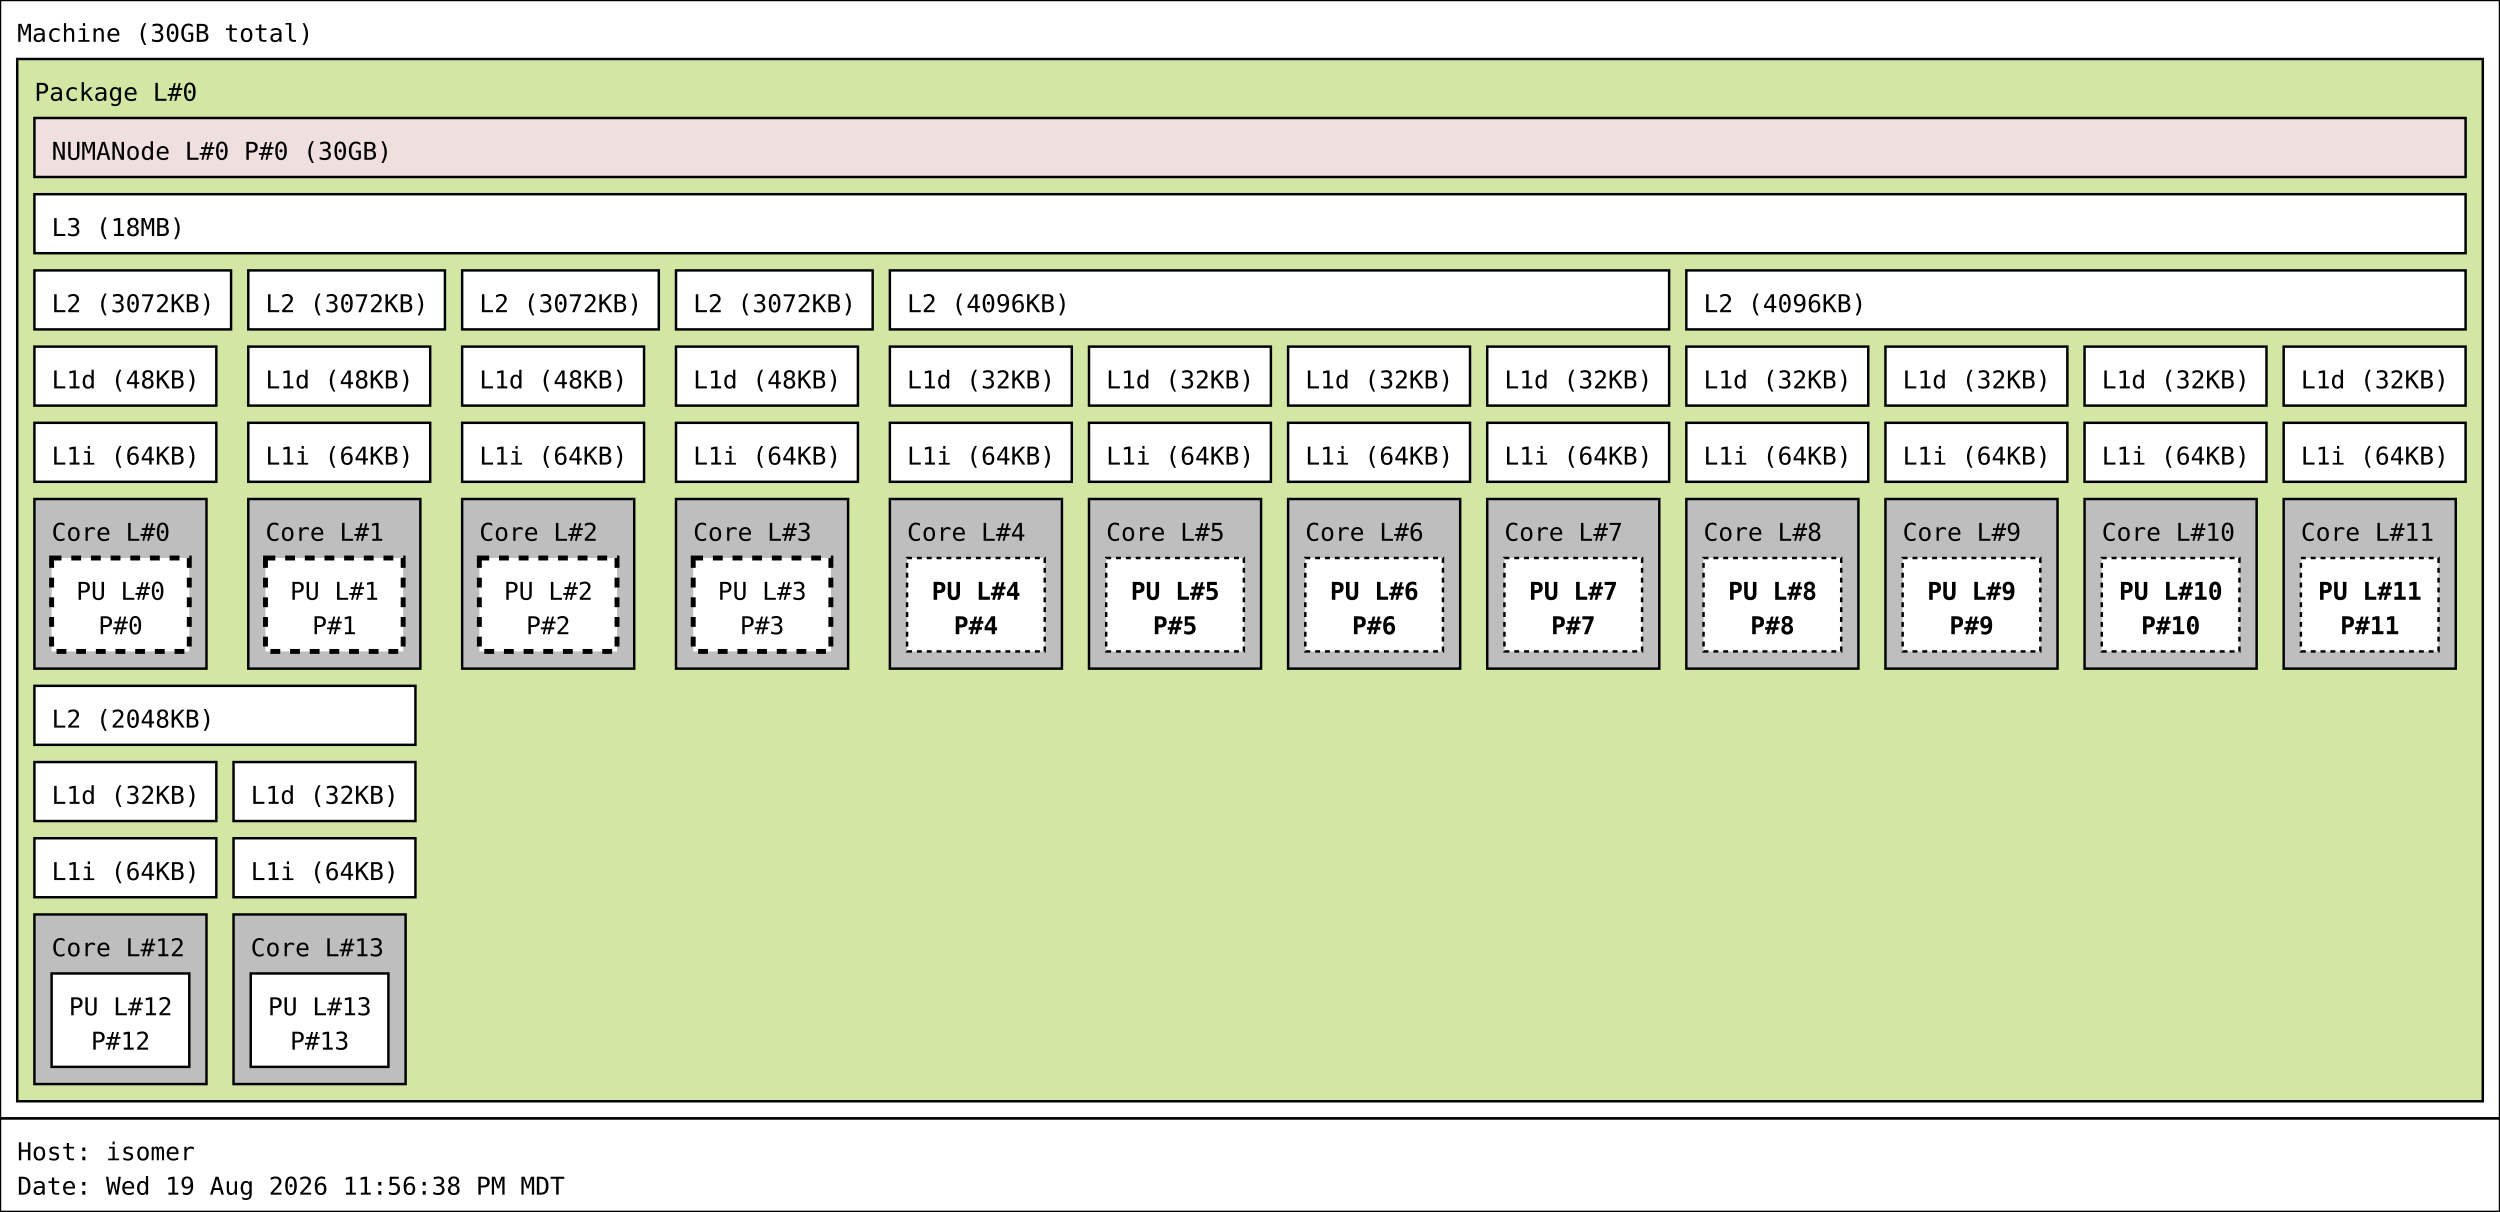
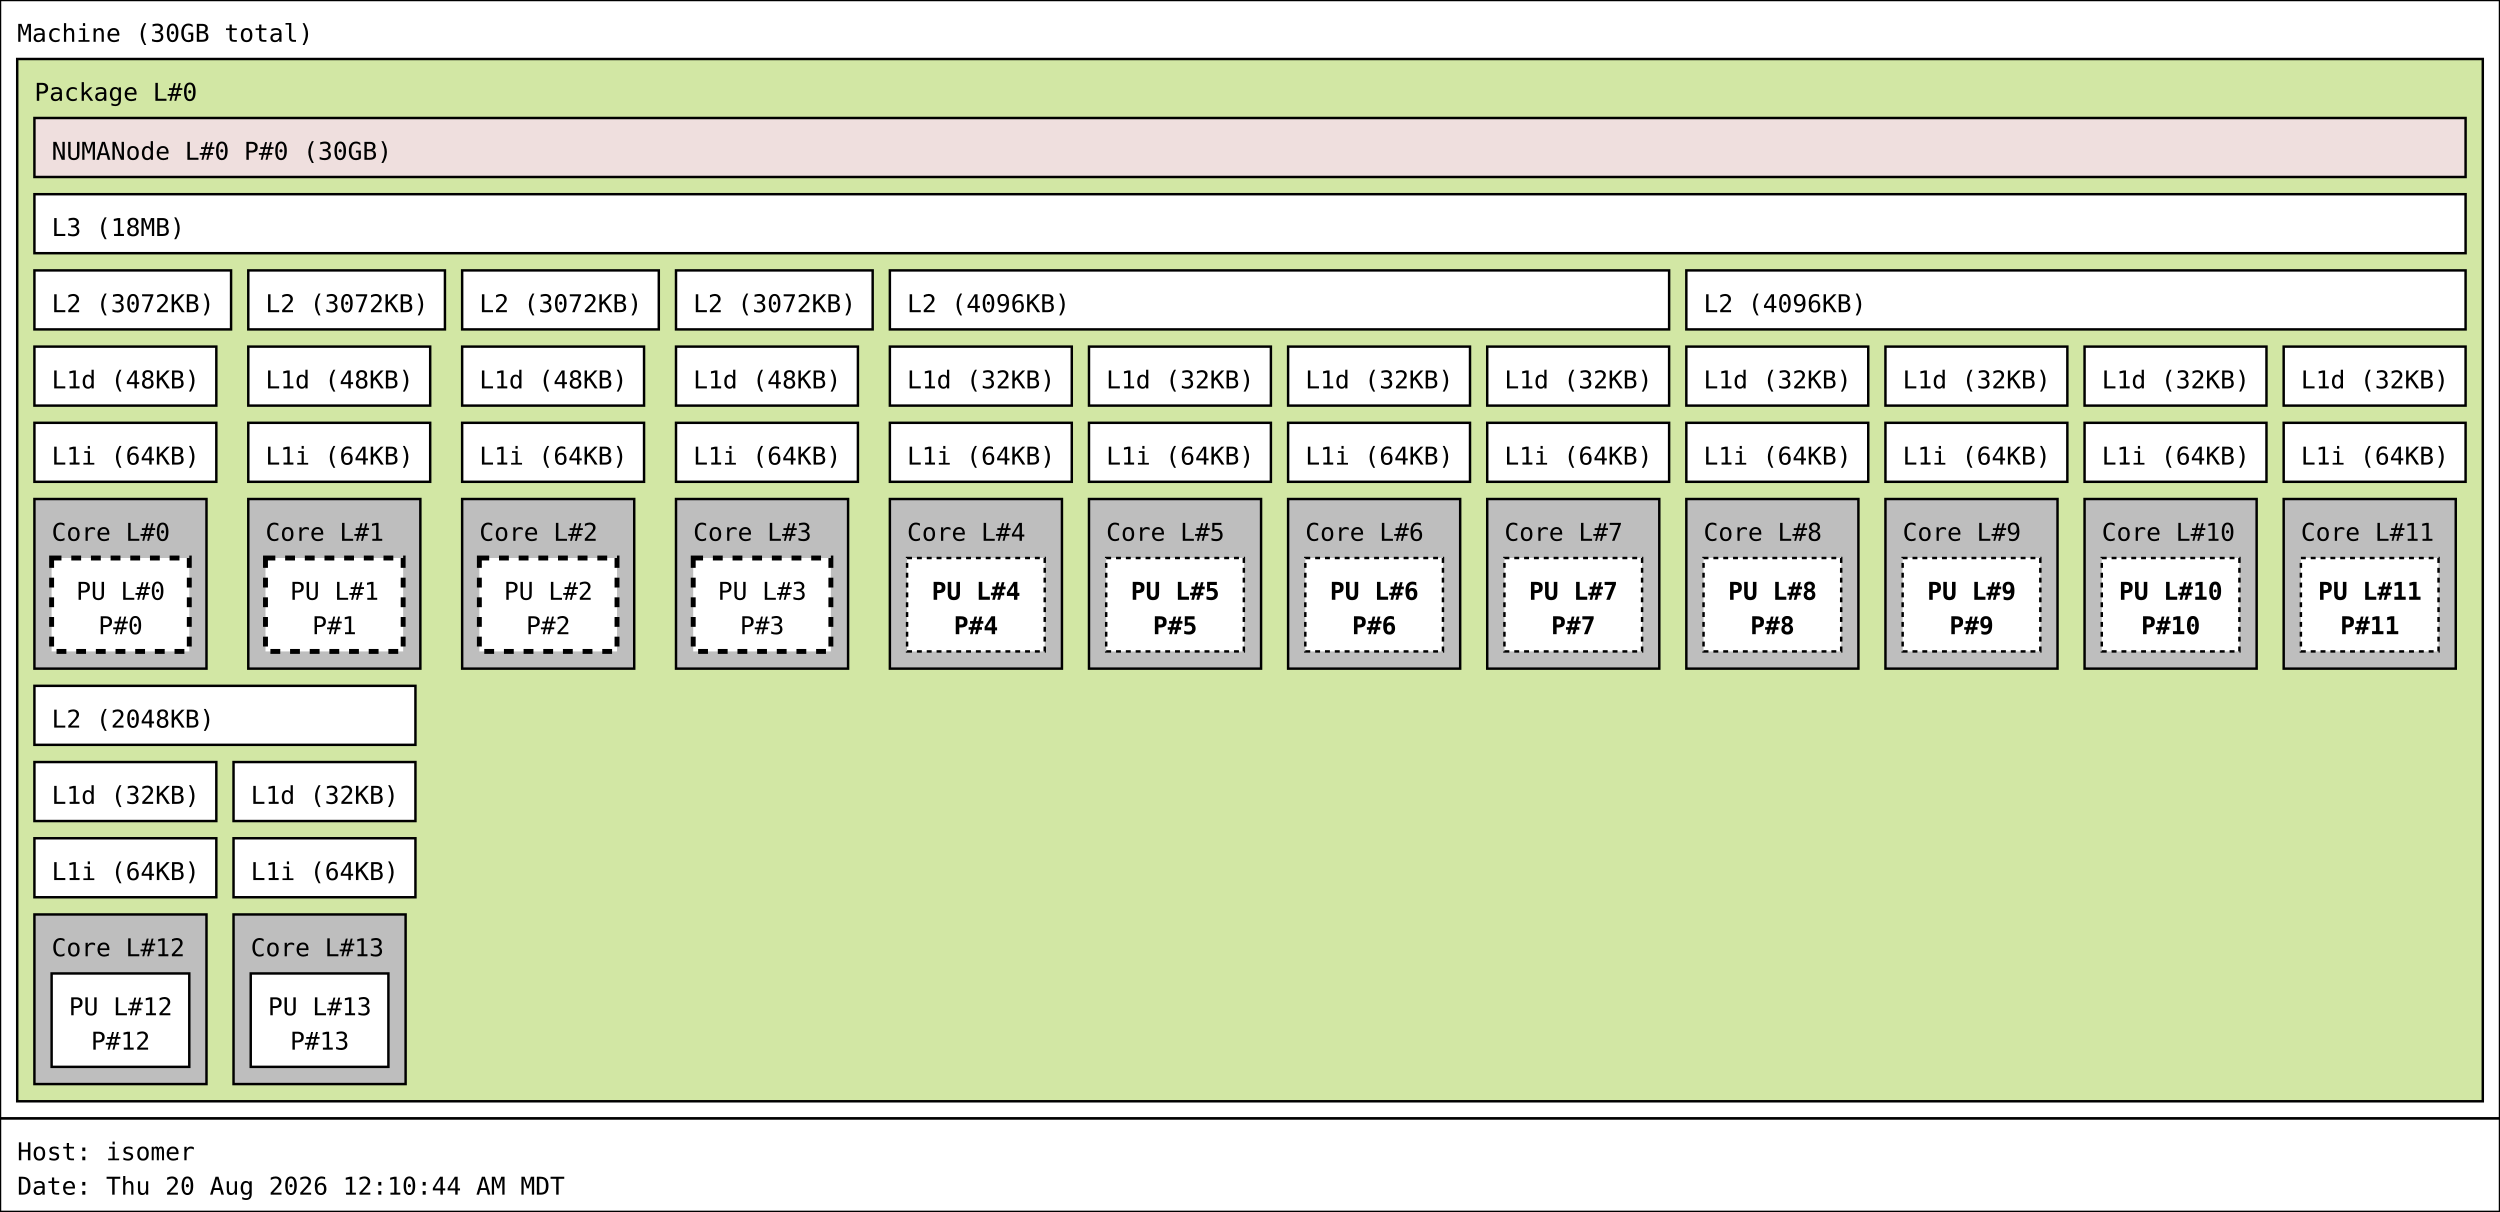
<svg xmlns="http://www.w3.org/2000/svg" width="1017px" height="493px" viewBox="0 0 1017px 493px" version="1.1">
  <rect id="Machine_0_rect" class="Machine" x="0" y="0" width="1017" height="455" fill="rgb(255,255,255)" stroke="rgb(0,0,0)" stroke-width="1" />
  <text id="Machine_0_text" class="Machine" font-family="Monospace" x="7" y="17" fill="rgb(0,0,0)" font-size="10px">Machine (30GB total)</text>
  <rect id="Package_0_rect" class="Package" x="7" y="24" width="1003" height="424" fill="rgb(210,231,164)" stroke="rgb(0,0,0)" stroke-width="1" />
  <text id="Package_0_text" class="Package" font-family="Monospace" x="14" y="41" fill="rgb(0,0,0)" font-size="10px">Package L#0</text>
  <rect id="L3_0_rect" class="L3" x="14" y="79" width="989" height="24" fill="rgb(255,255,255)" stroke="rgb(0,0,0)" stroke-width="1" />
  <text id="L3_0_text" class="L3" font-family="Monospace" x="21" y="96" fill="rgb(0,0,0)" font-size="10px">L3 (18MB)</text>
  <rect id="L2_0_rect" class="L2" x="14" y="110" width="80" height="24" fill="rgb(255,255,255)" stroke="rgb(0,0,0)" stroke-width="1" />
  <text id="L2_0_text" class="L2" font-family="Monospace" x="21" y="127" fill="rgb(0,0,0)" font-size="10px">L2 (3072KB)</text>
  <rect id="L1d_0_rect" class="L1d" x="14" y="141" width="74" height="24" fill="rgb(255,255,255)" stroke="rgb(0,0,0)" stroke-width="1" />
  <text id="L1d_0_text" class="L1d" font-family="Monospace" x="21" y="158" fill="rgb(0,0,0)" font-size="10px">L1d (48KB)</text>
  <rect id="L1i_0_rect" class="L1i" x="14" y="172" width="74" height="24" fill="rgb(255,255,255)" stroke="rgb(0,0,0)" stroke-width="1" />
  <text id="L1i_0_text" class="L1i" font-family="Monospace" x="21" y="189" fill="rgb(0,0,0)" font-size="10px">L1i (64KB)</text>
  <rect id="Core_0_rect" class="Core" x="14" y="203" width="70" height="69" fill="rgb(190,190,190)" stroke="rgb(0,0,0)" stroke-width="1" />
  <text id="Core_0_text" class="Core" font-family="Monospace" x="21" y="220" fill="rgb(0,0,0)" font-size="10px">Core L#0</text>
  <rect id="PU_0_rect" class="PU" x="21" y="227" width="56" height="38" fill="rgb(255,255,255)" stroke="rgb(0,0,0)" stroke-width="2" stroke-dasharray="4" />
  <text id="PU_0_text" class="PU" font-family="Monospace" x="31" y="244" fill="rgb(0,0,0)" font-size="10px">PU L#0</text>
  <text id="PU_0_text_1" class="PU" font-family="Monospace" x="40" y="258" fill="rgb(0,0,0)" font-size="10px">P#0</text>
  <rect id="L2_1_rect" class="L2" x="101" y="110" width="80" height="24" fill="rgb(255,255,255)" stroke="rgb(0,0,0)" stroke-width="1" />
  <text id="L2_1_text" class="L2" font-family="Monospace" x="108" y="127" fill="rgb(0,0,0)" font-size="10px">L2 (3072KB)</text>
  <rect id="L1d_1_rect" class="L1d" x="101" y="141" width="74" height="24" fill="rgb(255,255,255)" stroke="rgb(0,0,0)" stroke-width="1" />
  <text id="L1d_1_text" class="L1d" font-family="Monospace" x="108" y="158" fill="rgb(0,0,0)" font-size="10px">L1d (48KB)</text>
  <rect id="L1i_1_rect" class="L1i" x="101" y="172" width="74" height="24" fill="rgb(255,255,255)" stroke="rgb(0,0,0)" stroke-width="1" />
  <text id="L1i_1_text" class="L1i" font-family="Monospace" x="108" y="189" fill="rgb(0,0,0)" font-size="10px">L1i (64KB)</text>
  <rect id="Core_1_rect" class="Core" x="101" y="203" width="70" height="69" fill="rgb(190,190,190)" stroke="rgb(0,0,0)" stroke-width="1" />
  <text id="Core_1_text" class="Core" font-family="Monospace" x="108" y="220" fill="rgb(0,0,0)" font-size="10px">Core L#1</text>
  <rect id="PU_1_rect" class="PU" x="108" y="227" width="56" height="38" fill="rgb(255,255,255)" stroke="rgb(0,0,0)" stroke-width="2" stroke-dasharray="4" />
  <text id="PU_1_text" class="PU" font-family="Monospace" x="118" y="244" fill="rgb(0,0,0)" font-size="10px">PU L#1</text>
  <text id="PU_1_text_1" class="PU" font-family="Monospace" x="127" y="258" fill="rgb(0,0,0)" font-size="10px">P#1</text>
  <rect id="L2_2_rect" class="L2" x="188" y="110" width="80" height="24" fill="rgb(255,255,255)" stroke="rgb(0,0,0)" stroke-width="1" />
  <text id="L2_2_text" class="L2" font-family="Monospace" x="195" y="127" fill="rgb(0,0,0)" font-size="10px">L2 (3072KB)</text>
  <rect id="L1d_2_rect" class="L1d" x="188" y="141" width="74" height="24" fill="rgb(255,255,255)" stroke="rgb(0,0,0)" stroke-width="1" />
  <text id="L1d_2_text" class="L1d" font-family="Monospace" x="195" y="158" fill="rgb(0,0,0)" font-size="10px">L1d (48KB)</text>
  <rect id="L1i_2_rect" class="L1i" x="188" y="172" width="74" height="24" fill="rgb(255,255,255)" stroke="rgb(0,0,0)" stroke-width="1" />
  <text id="L1i_2_text" class="L1i" font-family="Monospace" x="195" y="189" fill="rgb(0,0,0)" font-size="10px">L1i (64KB)</text>
  <rect id="Core_2_rect" class="Core" x="188" y="203" width="70" height="69" fill="rgb(190,190,190)" stroke="rgb(0,0,0)" stroke-width="1" />
  <text id="Core_2_text" class="Core" font-family="Monospace" x="195" y="220" fill="rgb(0,0,0)" font-size="10px">Core L#2</text>
  <rect id="PU_2_rect" class="PU" x="195" y="227" width="56" height="38" fill="rgb(255,255,255)" stroke="rgb(0,0,0)" stroke-width="2" stroke-dasharray="4" />
  <text id="PU_2_text" class="PU" font-family="Monospace" x="205" y="244" fill="rgb(0,0,0)" font-size="10px">PU L#2</text>
  <text id="PU_2_text_1" class="PU" font-family="Monospace" x="214" y="258" fill="rgb(0,0,0)" font-size="10px">P#2</text>
  <rect id="L2_3_rect" class="L2" x="275" y="110" width="80" height="24" fill="rgb(255,255,255)" stroke="rgb(0,0,0)" stroke-width="1" />
  <text id="L2_3_text" class="L2" font-family="Monospace" x="282" y="127" fill="rgb(0,0,0)" font-size="10px">L2 (3072KB)</text>
  <rect id="L1d_3_rect" class="L1d" x="275" y="141" width="74" height="24" fill="rgb(255,255,255)" stroke="rgb(0,0,0)" stroke-width="1" />
  <text id="L1d_3_text" class="L1d" font-family="Monospace" x="282" y="158" fill="rgb(0,0,0)" font-size="10px">L1d (48KB)</text>
  <rect id="L1i_3_rect" class="L1i" x="275" y="172" width="74" height="24" fill="rgb(255,255,255)" stroke="rgb(0,0,0)" stroke-width="1" />
  <text id="L1i_3_text" class="L1i" font-family="Monospace" x="282" y="189" fill="rgb(0,0,0)" font-size="10px">L1i (64KB)</text>
  <rect id="Core_3_rect" class="Core" x="275" y="203" width="70" height="69" fill="rgb(190,190,190)" stroke="rgb(0,0,0)" stroke-width="1" />
  <text id="Core_3_text" class="Core" font-family="Monospace" x="282" y="220" fill="rgb(0,0,0)" font-size="10px">Core L#3</text>
  <rect id="PU_3_rect" class="PU" x="282" y="227" width="56" height="38" fill="rgb(255,255,255)" stroke="rgb(0,0,0)" stroke-width="2" stroke-dasharray="4" />
  <text id="PU_3_text" class="PU" font-family="Monospace" x="292" y="244" fill="rgb(0,0,0)" font-size="10px">PU L#3</text>
  <text id="PU_3_text_1" class="PU" font-family="Monospace" x="301" y="258" fill="rgb(0,0,0)" font-size="10px">P#3</text>
  <rect id="L2_4_rect" class="L2" x="362" y="110" width="317" height="24" fill="rgb(255,255,255)" stroke="rgb(0,0,0)" stroke-width="1" />
  <text id="L2_4_text" class="L2" font-family="Monospace" x="369" y="127" fill="rgb(0,0,0)" font-size="10px">L2 (4096KB)</text>
  <rect id="L1d_4_rect" class="L1d" x="362" y="141" width="74" height="24" fill="rgb(255,255,255)" stroke="rgb(0,0,0)" stroke-width="1" />
  <text id="L1d_4_text" class="L1d" font-family="Monospace" x="369" y="158" fill="rgb(0,0,0)" font-size="10px">L1d (32KB)</text>
  <rect id="L1i_4_rect" class="L1i" x="362" y="172" width="74" height="24" fill="rgb(255,255,255)" stroke="rgb(0,0,0)" stroke-width="1" />
  <text id="L1i_4_text" class="L1i" font-family="Monospace" x="369" y="189" fill="rgb(0,0,0)" font-size="10px">L1i (64KB)</text>
  <rect id="Core_4_rect" class="Core" x="362" y="203" width="70" height="69" fill="rgb(190,190,190)" stroke="rgb(0,0,0)" stroke-width="1" />
  <text id="Core_4_text" class="Core" font-family="Monospace" x="369" y="220" fill="rgb(0,0,0)" font-size="10px">Core L#4</text>
  <rect id="PU_4_rect" class="PU" x="369" y="227" width="56" height="38" fill="rgb(255,255,255)" stroke="rgb(0,0,0)" stroke-width="1" stroke-dasharray="2" />
  <text id="PU_4_text" class="PU" font-family="Monospace" font-weight="bold" x="379" y="244" fill="rgb(0,0,0)" font-size="10px">PU L#4</text>
  <text id="PU_4_text_1" class="PU" font-family="Monospace" font-weight="bold" x="388" y="258" fill="rgb(0,0,0)" font-size="10px">P#4</text>
  <rect id="L1d_5_rect" class="L1d" x="443" y="141" width="74" height="24" fill="rgb(255,255,255)" stroke="rgb(0,0,0)" stroke-width="1" />
  <text id="L1d_5_text" class="L1d" font-family="Monospace" x="450" y="158" fill="rgb(0,0,0)" font-size="10px">L1d (32KB)</text>
  <rect id="L1i_5_rect" class="L1i" x="443" y="172" width="74" height="24" fill="rgb(255,255,255)" stroke="rgb(0,0,0)" stroke-width="1" />
  <text id="L1i_5_text" class="L1i" font-family="Monospace" x="450" y="189" fill="rgb(0,0,0)" font-size="10px">L1i (64KB)</text>
  <rect id="Core_5_rect" class="Core" x="443" y="203" width="70" height="69" fill="rgb(190,190,190)" stroke="rgb(0,0,0)" stroke-width="1" />
  <text id="Core_5_text" class="Core" font-family="Monospace" x="450" y="220" fill="rgb(0,0,0)" font-size="10px">Core L#5</text>
  <rect id="PU_5_rect" class="PU" x="450" y="227" width="56" height="38" fill="rgb(255,255,255)" stroke="rgb(0,0,0)" stroke-width="1" stroke-dasharray="2" />
  <text id="PU_5_text" class="PU" font-family="Monospace" font-weight="bold" x="460" y="244" fill="rgb(0,0,0)" font-size="10px">PU L#5</text>
  <text id="PU_5_text_1" class="PU" font-family="Monospace" font-weight="bold" x="469" y="258" fill="rgb(0,0,0)" font-size="10px">P#5</text>
  <rect id="L1d_6_rect" class="L1d" x="524" y="141" width="74" height="24" fill="rgb(255,255,255)" stroke="rgb(0,0,0)" stroke-width="1" />
  <text id="L1d_6_text" class="L1d" font-family="Monospace" x="531" y="158" fill="rgb(0,0,0)" font-size="10px">L1d (32KB)</text>
  <rect id="L1i_6_rect" class="L1i" x="524" y="172" width="74" height="24" fill="rgb(255,255,255)" stroke="rgb(0,0,0)" stroke-width="1" />
  <text id="L1i_6_text" class="L1i" font-family="Monospace" x="531" y="189" fill="rgb(0,0,0)" font-size="10px">L1i (64KB)</text>
  <rect id="Core_6_rect" class="Core" x="524" y="203" width="70" height="69" fill="rgb(190,190,190)" stroke="rgb(0,0,0)" stroke-width="1" />
  <text id="Core_6_text" class="Core" font-family="Monospace" x="531" y="220" fill="rgb(0,0,0)" font-size="10px">Core L#6</text>
  <rect id="PU_6_rect" class="PU" x="531" y="227" width="56" height="38" fill="rgb(255,255,255)" stroke="rgb(0,0,0)" stroke-width="1" stroke-dasharray="2" />
  <text id="PU_6_text" class="PU" font-family="Monospace" font-weight="bold" x="541" y="244" fill="rgb(0,0,0)" font-size="10px">PU L#6</text>
  <text id="PU_6_text_1" class="PU" font-family="Monospace" font-weight="bold" x="550" y="258" fill="rgb(0,0,0)" font-size="10px">P#6</text>
  <rect id="L1d_7_rect" class="L1d" x="605" y="141" width="74" height="24" fill="rgb(255,255,255)" stroke="rgb(0,0,0)" stroke-width="1" />
  <text id="L1d_7_text" class="L1d" font-family="Monospace" x="612" y="158" fill="rgb(0,0,0)" font-size="10px">L1d (32KB)</text>
  <rect id="L1i_7_rect" class="L1i" x="605" y="172" width="74" height="24" fill="rgb(255,255,255)" stroke="rgb(0,0,0)" stroke-width="1" />
  <text id="L1i_7_text" class="L1i" font-family="Monospace" x="612" y="189" fill="rgb(0,0,0)" font-size="10px">L1i (64KB)</text>
  <rect id="Core_7_rect" class="Core" x="605" y="203" width="70" height="69" fill="rgb(190,190,190)" stroke="rgb(0,0,0)" stroke-width="1" />
  <text id="Core_7_text" class="Core" font-family="Monospace" x="612" y="220" fill="rgb(0,0,0)" font-size="10px">Core L#7</text>
  <rect id="PU_7_rect" class="PU" x="612" y="227" width="56" height="38" fill="rgb(255,255,255)" stroke="rgb(0,0,0)" stroke-width="1" stroke-dasharray="2" />
  <text id="PU_7_text" class="PU" font-family="Monospace" font-weight="bold" x="622" y="244" fill="rgb(0,0,0)" font-size="10px">PU L#7</text>
  <text id="PU_7_text_1" class="PU" font-family="Monospace" font-weight="bold" x="631" y="258" fill="rgb(0,0,0)" font-size="10px">P#7</text>
  <rect id="L2_5_rect" class="L2" x="686" y="110" width="317" height="24" fill="rgb(255,255,255)" stroke="rgb(0,0,0)" stroke-width="1" />
  <text id="L2_5_text" class="L2" font-family="Monospace" x="693" y="127" fill="rgb(0,0,0)" font-size="10px">L2 (4096KB)</text>
  <rect id="L1d_8_rect" class="L1d" x="686" y="141" width="74" height="24" fill="rgb(255,255,255)" stroke="rgb(0,0,0)" stroke-width="1" />
  <text id="L1d_8_text" class="L1d" font-family="Monospace" x="693" y="158" fill="rgb(0,0,0)" font-size="10px">L1d (32KB)</text>
  <rect id="L1i_8_rect" class="L1i" x="686" y="172" width="74" height="24" fill="rgb(255,255,255)" stroke="rgb(0,0,0)" stroke-width="1" />
  <text id="L1i_8_text" class="L1i" font-family="Monospace" x="693" y="189" fill="rgb(0,0,0)" font-size="10px">L1i (64KB)</text>
  <rect id="Core_8_rect" class="Core" x="686" y="203" width="70" height="69" fill="rgb(190,190,190)" stroke="rgb(0,0,0)" stroke-width="1" />
  <text id="Core_8_text" class="Core" font-family="Monospace" x="693" y="220" fill="rgb(0,0,0)" font-size="10px">Core L#8</text>
  <rect id="PU_8_rect" class="PU" x="693" y="227" width="56" height="38" fill="rgb(255,255,255)" stroke="rgb(0,0,0)" stroke-width="1" stroke-dasharray="2" />
  <text id="PU_8_text" class="PU" font-family="Monospace" font-weight="bold" x="703" y="244" fill="rgb(0,0,0)" font-size="10px">PU L#8</text>
  <text id="PU_8_text_1" class="PU" font-family="Monospace" font-weight="bold" x="712" y="258" fill="rgb(0,0,0)" font-size="10px">P#8</text>
  <rect id="L1d_9_rect" class="L1d" x="767" y="141" width="74" height="24" fill="rgb(255,255,255)" stroke="rgb(0,0,0)" stroke-width="1" />
  <text id="L1d_9_text" class="L1d" font-family="Monospace" x="774" y="158" fill="rgb(0,0,0)" font-size="10px">L1d (32KB)</text>
  <rect id="L1i_9_rect" class="L1i" x="767" y="172" width="74" height="24" fill="rgb(255,255,255)" stroke="rgb(0,0,0)" stroke-width="1" />
  <text id="L1i_9_text" class="L1i" font-family="Monospace" x="774" y="189" fill="rgb(0,0,0)" font-size="10px">L1i (64KB)</text>
  <rect id="Core_9_rect" class="Core" x="767" y="203" width="70" height="69" fill="rgb(190,190,190)" stroke="rgb(0,0,0)" stroke-width="1" />
  <text id="Core_9_text" class="Core" font-family="Monospace" x="774" y="220" fill="rgb(0,0,0)" font-size="10px">Core L#9</text>
  <rect id="PU_9_rect" class="PU" x="774" y="227" width="56" height="38" fill="rgb(255,255,255)" stroke="rgb(0,0,0)" stroke-width="1" stroke-dasharray="2" />
  <text id="PU_9_text" class="PU" font-family="Monospace" font-weight="bold" x="784" y="244" fill="rgb(0,0,0)" font-size="10px">PU L#9</text>
  <text id="PU_9_text_1" class="PU" font-family="Monospace" font-weight="bold" x="793" y="258" fill="rgb(0,0,0)" font-size="10px">P#9</text>
  <rect id="L1d_10_rect" class="L1d" x="848" y="141" width="74" height="24" fill="rgb(255,255,255)" stroke="rgb(0,0,0)" stroke-width="1" />
  <text id="L1d_10_text" class="L1d" font-family="Monospace" x="855" y="158" fill="rgb(0,0,0)" font-size="10px">L1d (32KB)</text>
  <rect id="L1i_10_rect" class="L1i" x="848" y="172" width="74" height="24" fill="rgb(255,255,255)" stroke="rgb(0,0,0)" stroke-width="1" />
  <text id="L1i_10_text" class="L1i" font-family="Monospace" x="855" y="189" fill="rgb(0,0,0)" font-size="10px">L1i (64KB)</text>
  <rect id="Core_10_rect" class="Core" x="848" y="203" width="70" height="69" fill="rgb(190,190,190)" stroke="rgb(0,0,0)" stroke-width="1" />
  <text id="Core_10_text" class="Core" font-family="Monospace" x="855" y="220" fill="rgb(0,0,0)" font-size="10px">Core L#10</text>
  <rect id="PU_10_rect" class="PU" x="855" y="227" width="56" height="38" fill="rgb(255,255,255)" stroke="rgb(0,0,0)" stroke-width="1" stroke-dasharray="2" />
  <text id="PU_10_text" class="PU" font-family="Monospace" font-weight="bold" x="862" y="244" fill="rgb(0,0,0)" font-size="10px">PU L#10</text>
  <text id="PU_10_text_1" class="PU" font-family="Monospace" font-weight="bold" x="871" y="258" fill="rgb(0,0,0)" font-size="10px">P#10</text>
  <rect id="L1d_11_rect" class="L1d" x="929" y="141" width="74" height="24" fill="rgb(255,255,255)" stroke="rgb(0,0,0)" stroke-width="1" />
  <text id="L1d_11_text" class="L1d" font-family="Monospace" x="936" y="158" fill="rgb(0,0,0)" font-size="10px">L1d (32KB)</text>
  <rect id="L1i_11_rect" class="L1i" x="929" y="172" width="74" height="24" fill="rgb(255,255,255)" stroke="rgb(0,0,0)" stroke-width="1" />
  <text id="L1i_11_text" class="L1i" font-family="Monospace" x="936" y="189" fill="rgb(0,0,0)" font-size="10px">L1i (64KB)</text>
  <rect id="Core_11_rect" class="Core" x="929" y="203" width="70" height="69" fill="rgb(190,190,190)" stroke="rgb(0,0,0)" stroke-width="1" />
  <text id="Core_11_text" class="Core" font-family="Monospace" x="936" y="220" fill="rgb(0,0,0)" font-size="10px">Core L#11</text>
  <rect id="PU_11_rect" class="PU" x="936" y="227" width="56" height="38" fill="rgb(255,255,255)" stroke="rgb(0,0,0)" stroke-width="1" stroke-dasharray="2" />
  <text id="PU_11_text" class="PU" font-family="Monospace" font-weight="bold" x="943" y="244" fill="rgb(0,0,0)" font-size="10px">PU L#11</text>
  <text id="PU_11_text_1" class="PU" font-family="Monospace" font-weight="bold" x="952" y="258" fill="rgb(0,0,0)" font-size="10px">P#11</text>
  <rect id="L2_6_rect" class="L2" x="14" y="279" width="155" height="24" fill="rgb(255,255,255)" stroke="rgb(0,0,0)" stroke-width="1" />
  <text id="L2_6_text" class="L2" font-family="Monospace" x="21" y="296" fill="rgb(0,0,0)" font-size="10px">L2 (2048KB)</text>
  <rect id="L1d_12_rect" class="L1d" x="14" y="310" width="74" height="24" fill="rgb(255,255,255)" stroke="rgb(0,0,0)" stroke-width="1" />
  <text id="L1d_12_text" class="L1d" font-family="Monospace" x="21" y="327" fill="rgb(0,0,0)" font-size="10px">L1d (32KB)</text>
  <rect id="L1i_12_rect" class="L1i" x="14" y="341" width="74" height="24" fill="rgb(255,255,255)" stroke="rgb(0,0,0)" stroke-width="1" />
  <text id="L1i_12_text" class="L1i" font-family="Monospace" x="21" y="358" fill="rgb(0,0,0)" font-size="10px">L1i (64KB)</text>
  <rect id="Core_12_rect" class="Core" x="14" y="372" width="70" height="69" fill="rgb(190,190,190)" stroke="rgb(0,0,0)" stroke-width="1" />
  <text id="Core_12_text" class="Core" font-family="Monospace" x="21" y="389" fill="rgb(0,0,0)" font-size="10px">Core L#12</text>
  <rect id="PU_12_rect" class="PU" x="21" y="396" width="56" height="38" fill="rgb(255,255,255)" stroke="rgb(0,0,0)" stroke-width="1" />
  <text id="PU_12_text" class="PU" font-family="Monospace" x="28" y="413" fill="rgb(0,0,0)" font-size="10px">PU L#12</text>
  <text id="PU_12_text_1" class="PU" font-family="Monospace" x="37" y="427" fill="rgb(0,0,0)" font-size="10px">P#12</text>
  <rect id="L1d_13_rect" class="L1d" x="95" y="310" width="74" height="24" fill="rgb(255,255,255)" stroke="rgb(0,0,0)" stroke-width="1" />
  <text id="L1d_13_text" class="L1d" font-family="Monospace" x="102" y="327" fill="rgb(0,0,0)" font-size="10px">L1d (32KB)</text>
  <rect id="L1i_13_rect" class="L1i" x="95" y="341" width="74" height="24" fill="rgb(255,255,255)" stroke="rgb(0,0,0)" stroke-width="1" />
  <text id="L1i_13_text" class="L1i" font-family="Monospace" x="102" y="358" fill="rgb(0,0,0)" font-size="10px">L1i (64KB)</text>
  <rect id="Core_13_rect" class="Core" x="95" y="372" width="70" height="69" fill="rgb(190,190,190)" stroke="rgb(0,0,0)" stroke-width="1" />
  <text id="Core_13_text" class="Core" font-family="Monospace" x="102" y="389" fill="rgb(0,0,0)" font-size="10px">Core L#13</text>
  <rect id="PU_13_rect" class="PU" x="102" y="396" width="56" height="38" fill="rgb(255,255,255)" stroke="rgb(0,0,0)" stroke-width="1" />
  <text id="PU_13_text" class="PU" font-family="Monospace" x="109" y="413" fill="rgb(0,0,0)" font-size="10px">PU L#13</text>
  <text id="PU_13_text_1" class="PU" font-family="Monospace" x="118" y="427" fill="rgb(0,0,0)" font-size="10px">P#13</text>
  <rect id="NUMANode_0_rect" class="NUMANode" x="14" y="48" width="989" height="24" fill="rgb(239,223,222)" stroke="rgb(0,0,0)" stroke-width="1" />
  <text id="NUMANode_0_text" class="NUMANode" font-family="Monospace" x="21" y="65" fill="rgb(0,0,0)" font-size="10px">NUMANode L#0 P#0 (30GB)</text>
  <rect id="anon_rect" x="0" y="455" width="1017" height="38" fill="rgb(255,255,255)" stroke="rgb(0,0,0)" stroke-width="1" />
  <text id="anon_text" font-family="Monospace" x="7" y="472" fill="rgb(0,0,0)" font-size="10px">Host: isomer</text>
-   <text id="anon_text_1" font-family="Monospace" x="7" y="486" fill="rgb(0,0,0)" font-size="10px">Date: Wed 19 Aug 2026 11:56:38 PM MDT</text>
+   <text id="anon_text_1" font-family="Monospace" x="7" y="486" fill="rgb(0,0,0)" font-size="10px">Date: Thu 20 Aug 2026 12:10:44 AM MDT</text>
</svg>
